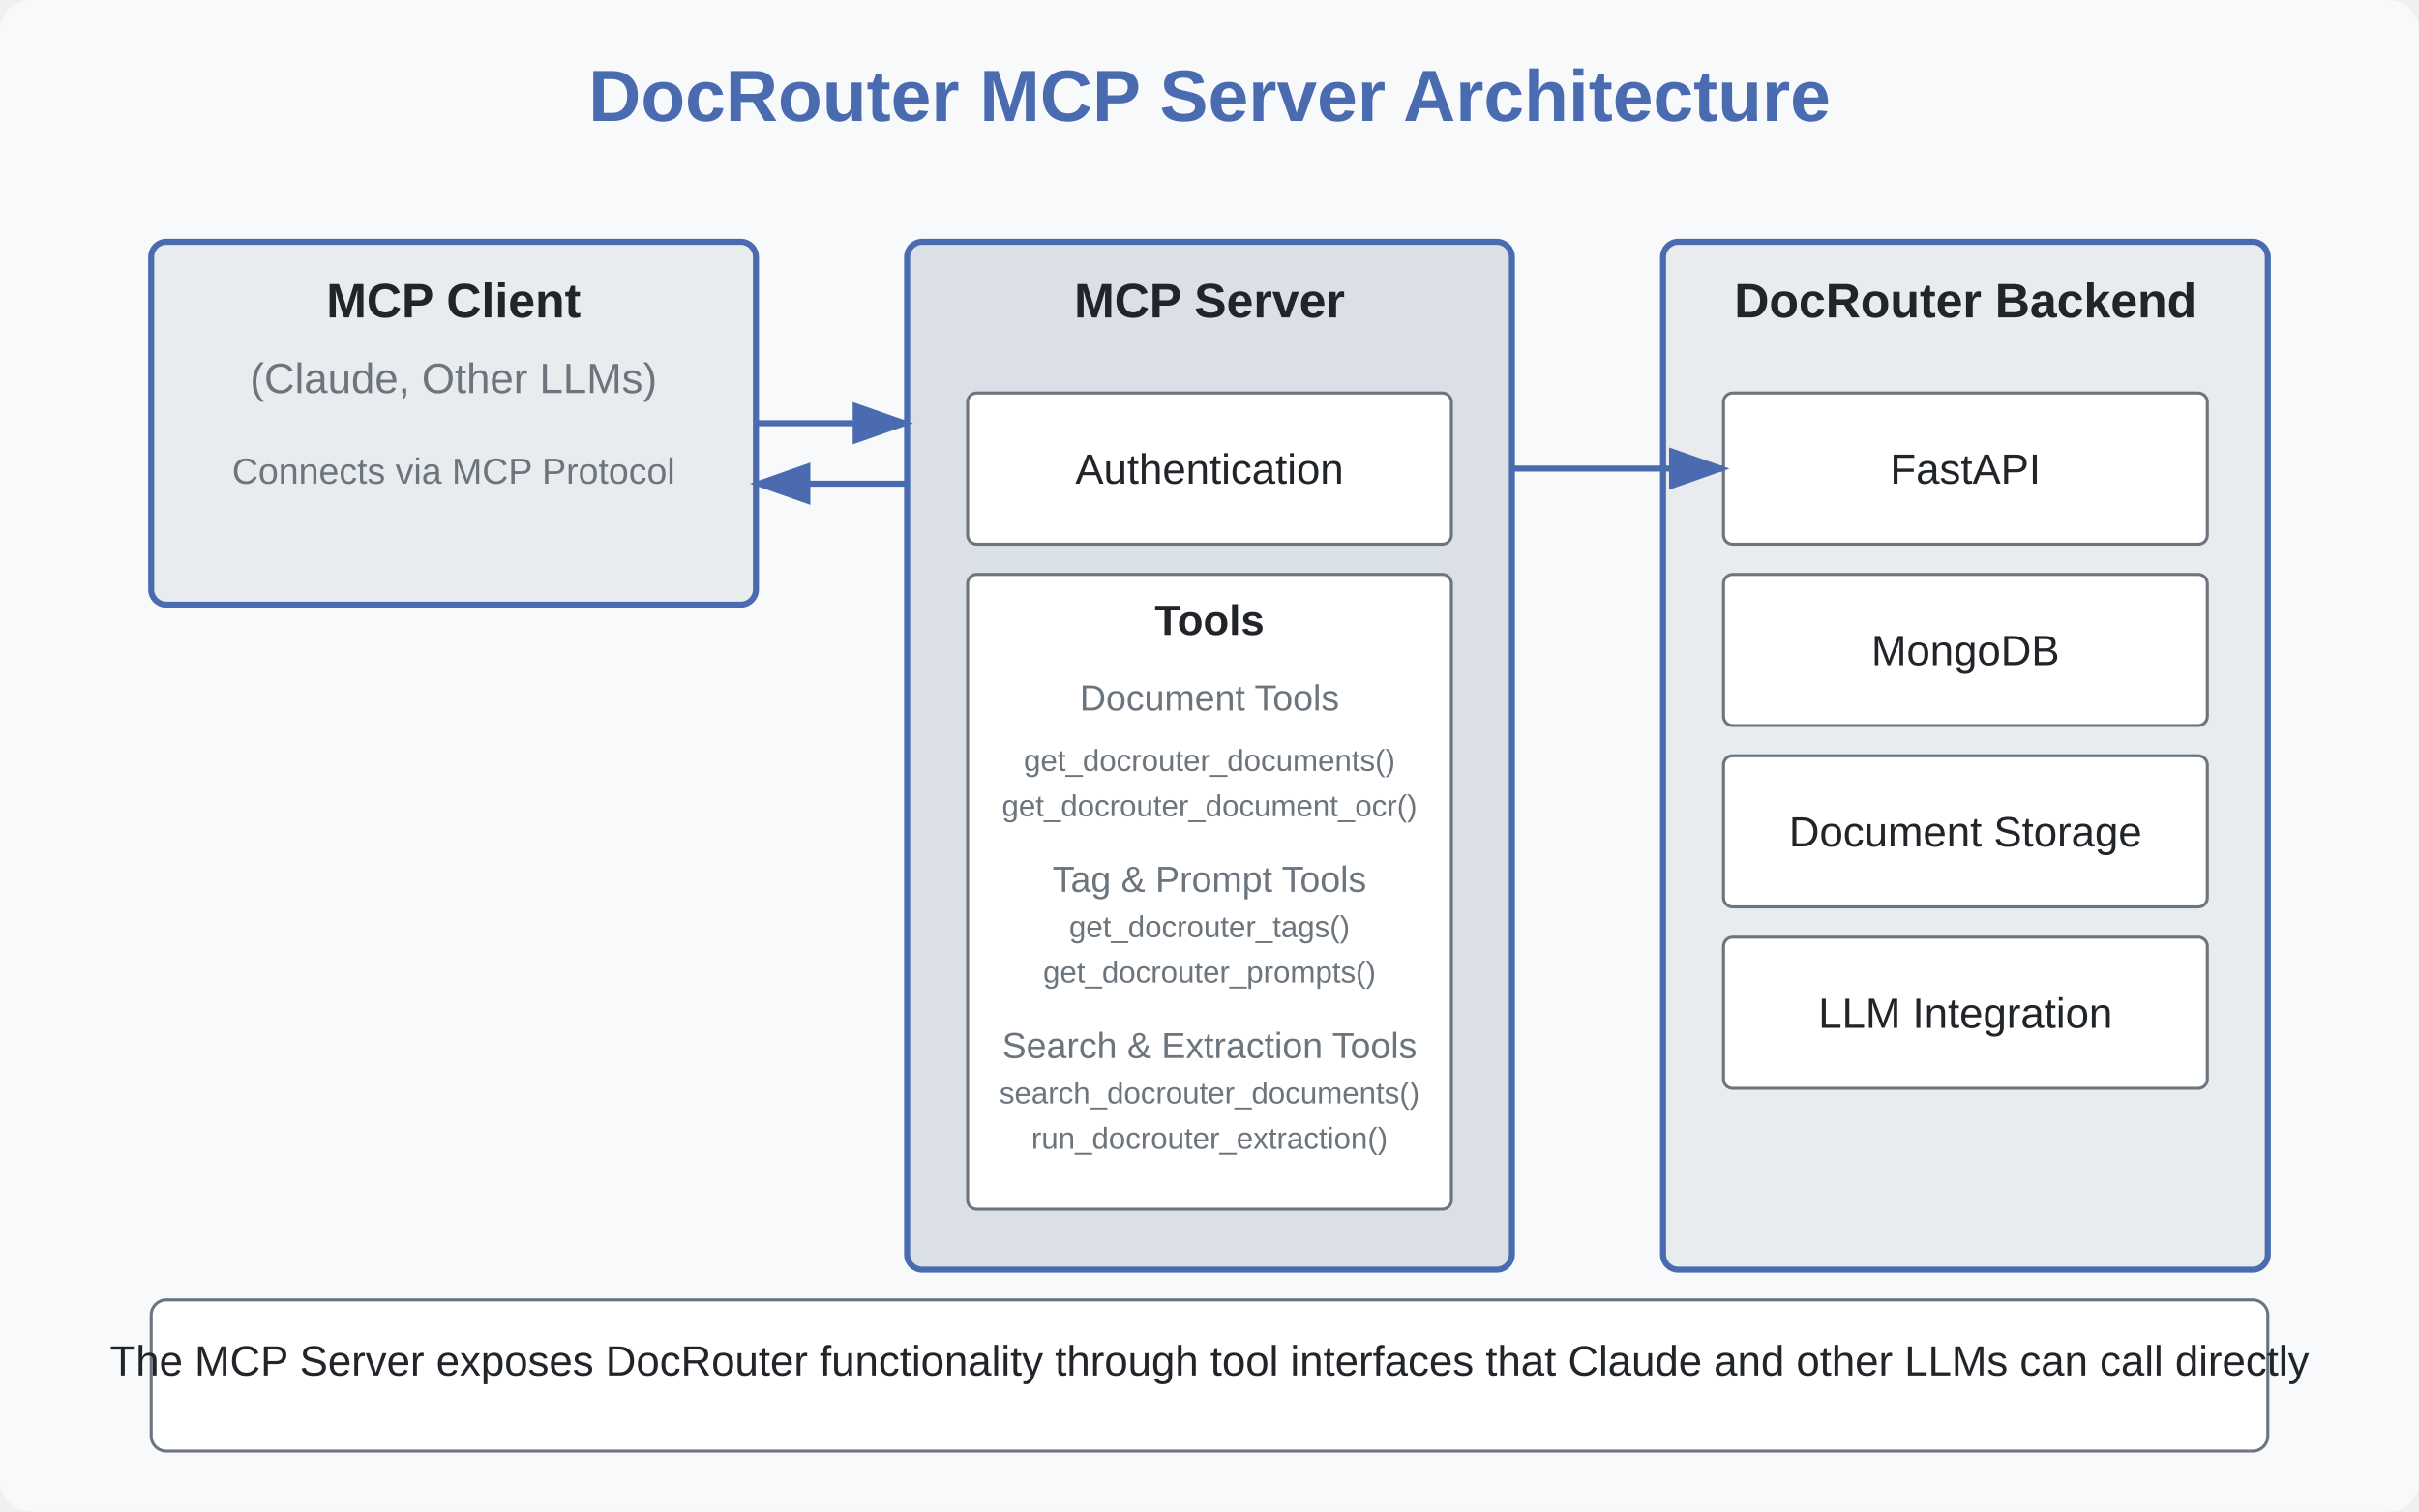
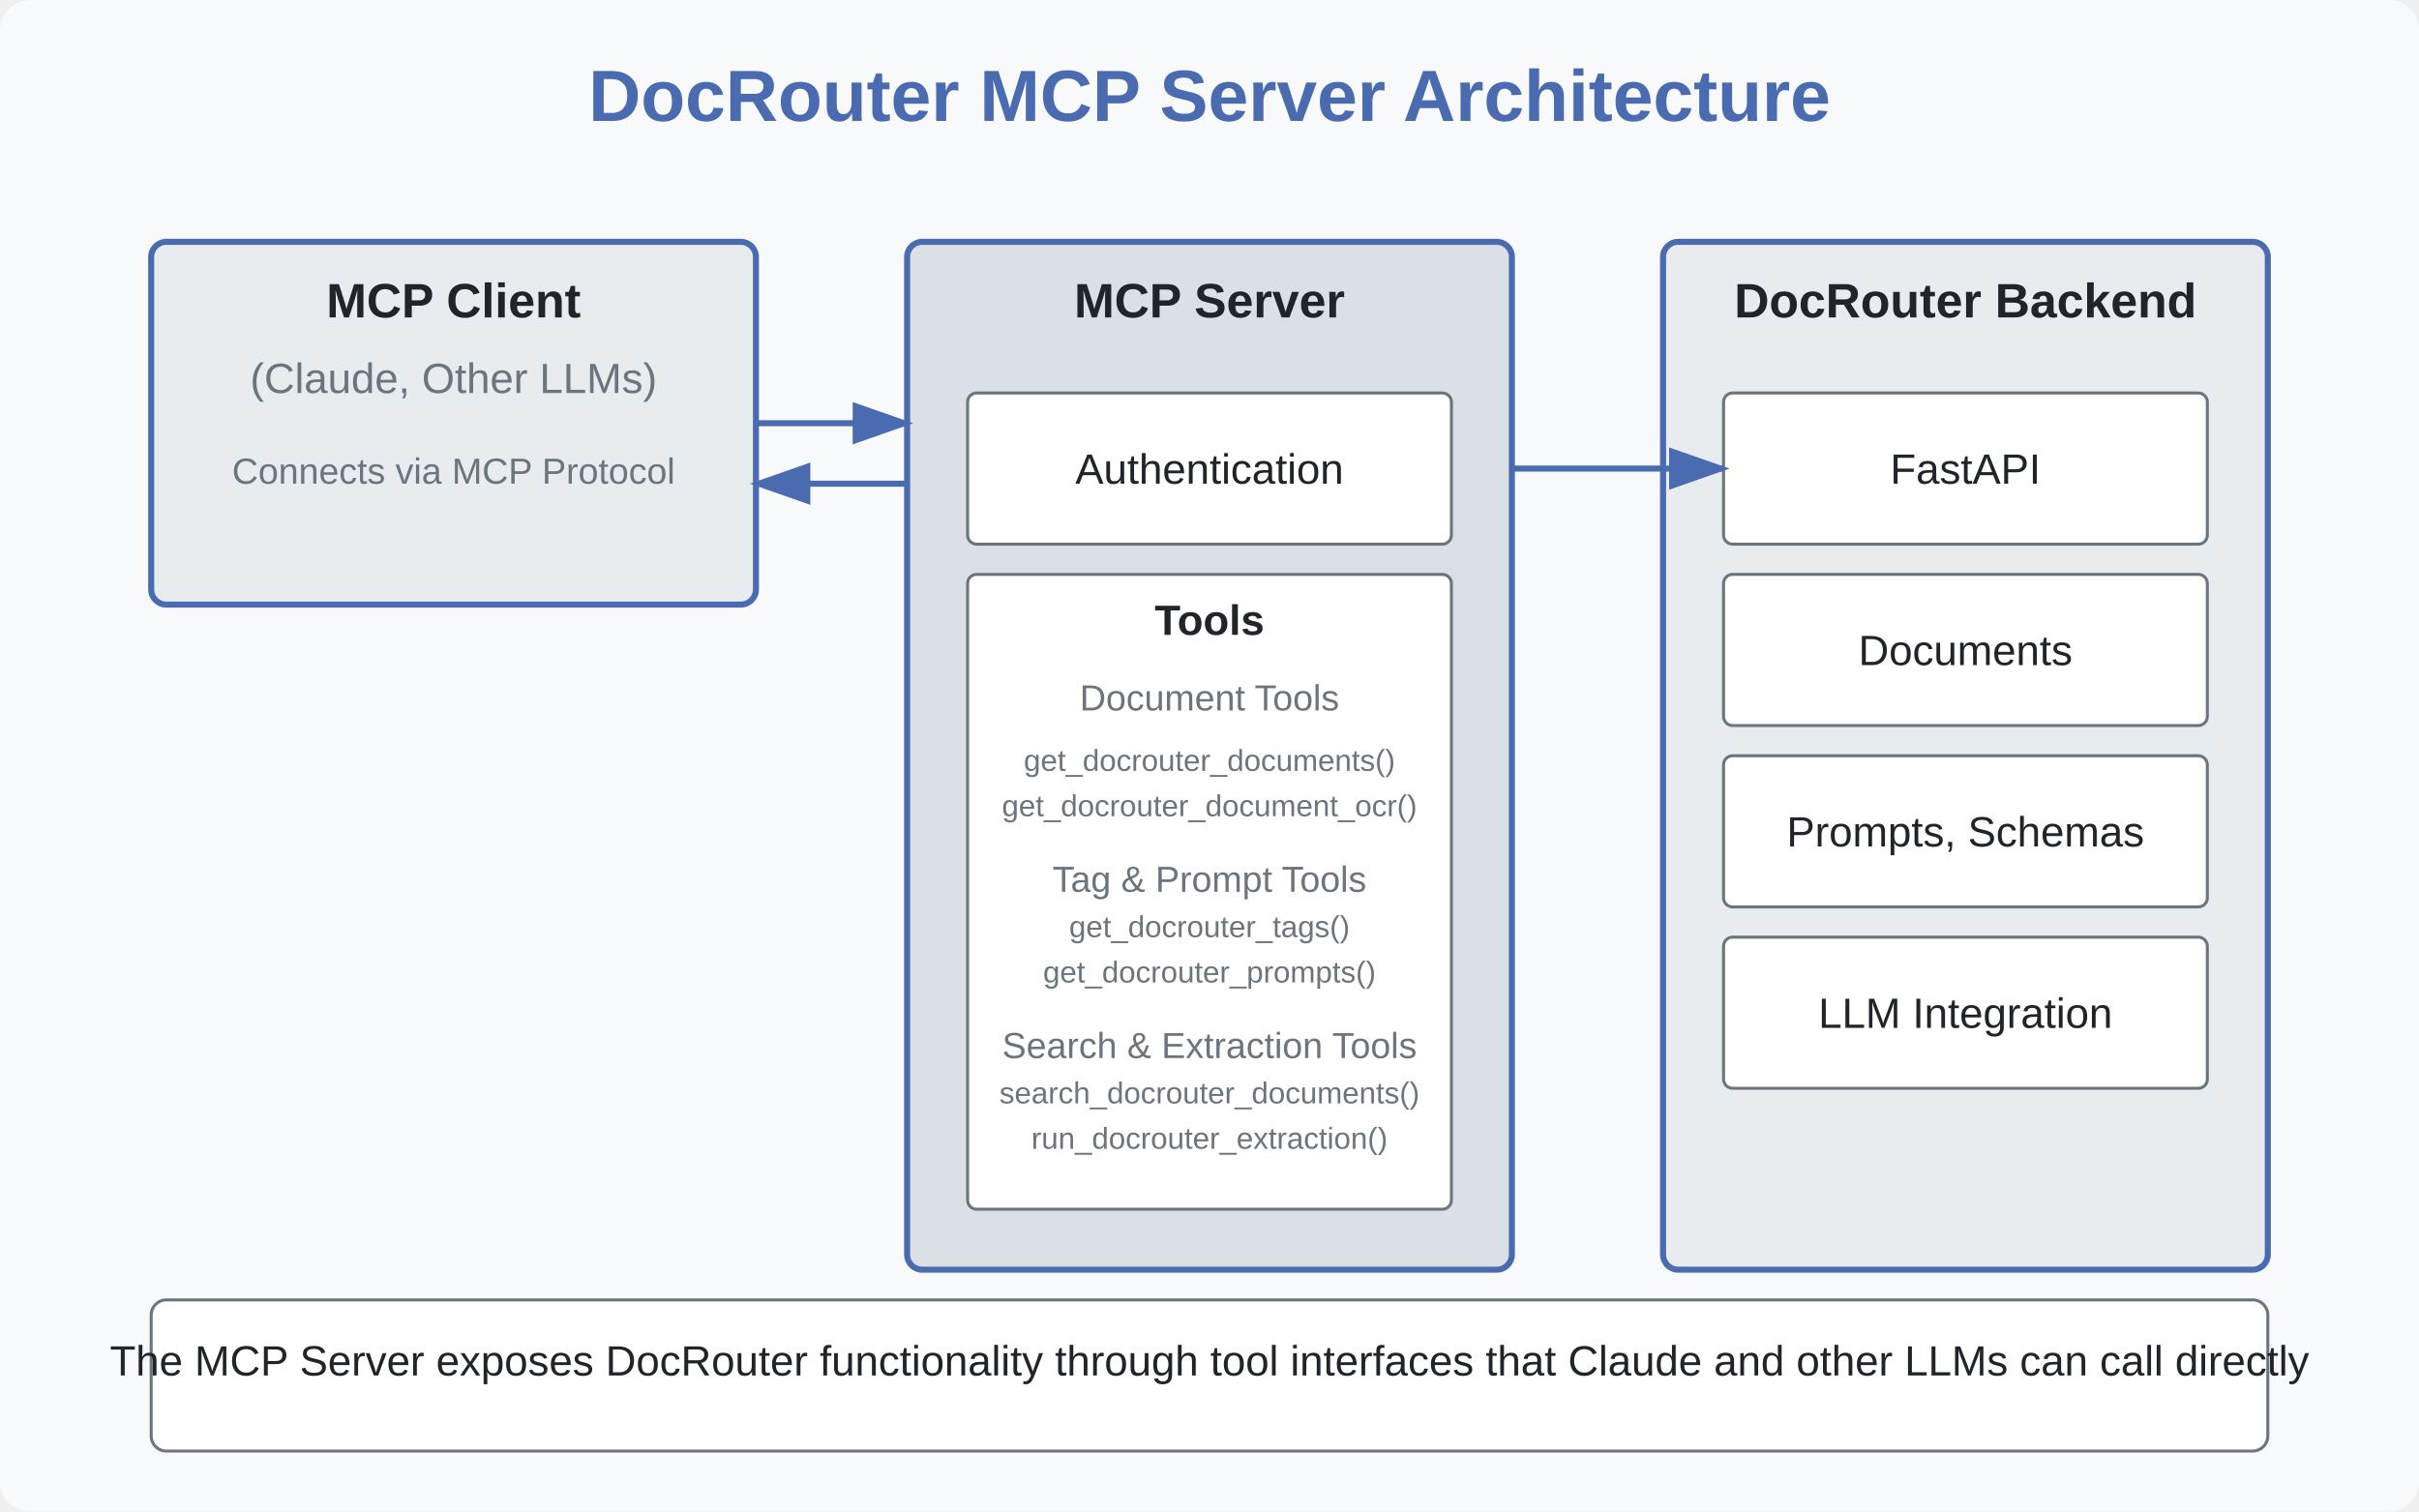
<svg xmlns="http://www.w3.org/2000/svg" width="800" height="500">
  <rect width="800" height="500" fill="#f8f9fa" rx="10" ry="10" />
  <text x="400" y="40" font-family="Arial" font-size="24" text-anchor="middle" fill="#4a6baf" font-weight="bold">DocRouter MCP Server Architecture</text>
  <rect x="50" y="80" width="200" height="120" fill="#e9ecef" stroke="#4a6baf" stroke-width="2" rx="5" ry="5" />
  <text x="150" y="105" font-family="Arial" font-size="16" text-anchor="middle" fill="#212529" font-weight="bold">MCP Client</text>
  <text x="150" y="130" font-family="Arial" font-size="14" text-anchor="middle" fill="#6c757d">(Claude, Other LLMs)</text>
  <text x="150" y="160" font-family="Arial" font-size="12" text-anchor="middle" fill="#6c757d">Connects via MCP Protocol</text>
  <rect x="300" y="80" width="200" height="340" fill="#dae0e5" stroke="#4a6baf" stroke-width="2" rx="5" ry="5" />
  <text x="400" y="105" font-family="Arial" font-size="16" text-anchor="middle" fill="#212529" font-weight="bold">MCP Server</text>
  <rect x="320" y="130" width="160" height="50" fill="#ffffff" stroke="#6c757d" stroke-width="1" rx="3" ry="3" />
  <text x="400" y="160" font-family="Arial" font-size="14" text-anchor="middle" fill="#212529">Authentication</text>
  <rect x="320" y="190" width="160" height="210" fill="#ffffff" stroke="#6c757d" stroke-width="1" rx="3" ry="3" />
  <text x="400" y="210" font-family="Arial" font-size="14" text-anchor="middle" fill="#212529" font-weight="bold">Tools</text>
  <text x="400" y="235" font-family="Arial" font-size="12" text-anchor="middle" fill="#6c757d">Document Tools</text>
  <text x="400" y="255" font-family="Arial" font-size="10" text-anchor="middle" fill="#6c757d">get_docrouter_documents()</text>
  <text x="400" y="270" font-family="Arial" font-size="10" text-anchor="middle" fill="#6c757d">get_docrouter_document_ocr()</text>
  <text x="400" y="295" font-family="Arial" font-size="12" text-anchor="middle" fill="#6c757d">Tag &amp; Prompt Tools</text>
  <text x="400" y="310" font-family="Arial" font-size="10" text-anchor="middle" fill="#6c757d">get_docrouter_tags()</text>
  <text x="400" y="325" font-family="Arial" font-size="10" text-anchor="middle" fill="#6c757d">get_docrouter_prompts()</text>
  <text x="400" y="350" font-family="Arial" font-size="12" text-anchor="middle" fill="#6c757d">Search &amp; Extraction Tools</text>
  <text x="400" y="365" font-family="Arial" font-size="10" text-anchor="middle" fill="#6c757d">search_docrouter_documents()</text>
  <text x="400" y="380" font-family="Arial" font-size="10" text-anchor="middle" fill="#6c757d">run_docrouter_extraction()</text>
  <rect x="550" y="80" width="200" height="340" fill="#e9ecef" stroke="#4a6baf" stroke-width="2" rx="5" ry="5" />
  <text x="650" y="105" font-family="Arial" font-size="16" text-anchor="middle" fill="#212529" font-weight="bold">DocRouter Backend</text>
  <rect x="570" y="130" width="160" height="50" fill="#ffffff" stroke="#6c757d" stroke-width="1" rx="3" ry="3" />
  <text x="650" y="160" font-family="Arial" font-size="14" text-anchor="middle" fill="#212529">FastAPI</text>
  <rect x="570" y="190" width="160" height="50" fill="#ffffff" stroke="#6c757d" stroke-width="1" rx="3" ry="3" />
-   <text x="650" y="220" font-family="Arial" font-size="14" text-anchor="middle" fill="#212529">MongoDB</text>
+   <text x="650" y="220" font-family="Arial" font-size="14" text-anchor="middle" fill="#212529">Documents</text>
  <rect x="570" y="250" width="160" height="50" fill="#ffffff" stroke="#6c757d" stroke-width="1" rx="3" ry="3" />
-   <text x="650" y="280" font-family="Arial" font-size="14" text-anchor="middle" fill="#212529">Document Storage</text>
+   <text x="650" y="280" font-family="Arial" font-size="14" text-anchor="middle" fill="#212529">Prompts, Schemas</text>
  <rect x="570" y="310" width="160" height="50" fill="#ffffff" stroke="#6c757d" stroke-width="1" rx="3" ry="3" />
  <text x="650" y="340" font-family="Arial" font-size="14" text-anchor="middle" fill="#212529">LLM Integration</text>
  <line x1="250" y1="140" x2="300" y2="140" stroke="#4a6baf" stroke-width="2" marker-end="url(#arrowhead)" />
  <line x1="300" y1="160" x2="250" y2="160" stroke="#4a6baf" stroke-width="2" marker-end="url(#arrowhead)" />
  <line x1="500" y1="155" x2="570" y2="155" stroke="#4a6baf" stroke-width="2" marker-end="url(#arrowhead)" />
  <defs>
    <marker id="arrowhead" markerWidth="10" markerHeight="7" refX="9" refY="3.5" orient="auto">
      <polygon points="0 0, 10 3.5, 0 7" fill="#4a6baf" />
    </marker>
  </defs>
  <rect x="50" y="430" width="700" height="50" fill="#ffffff" stroke="#6c757d" stroke-width="1" rx="5" ry="5" />
  <text x="400" y="455" font-family="Arial" font-size="14" text-anchor="middle" fill="#212529">
    The MCP Server exposes DocRouter functionality through tool interfaces that Claude and other LLMs can call directly
  </text>
</svg>
